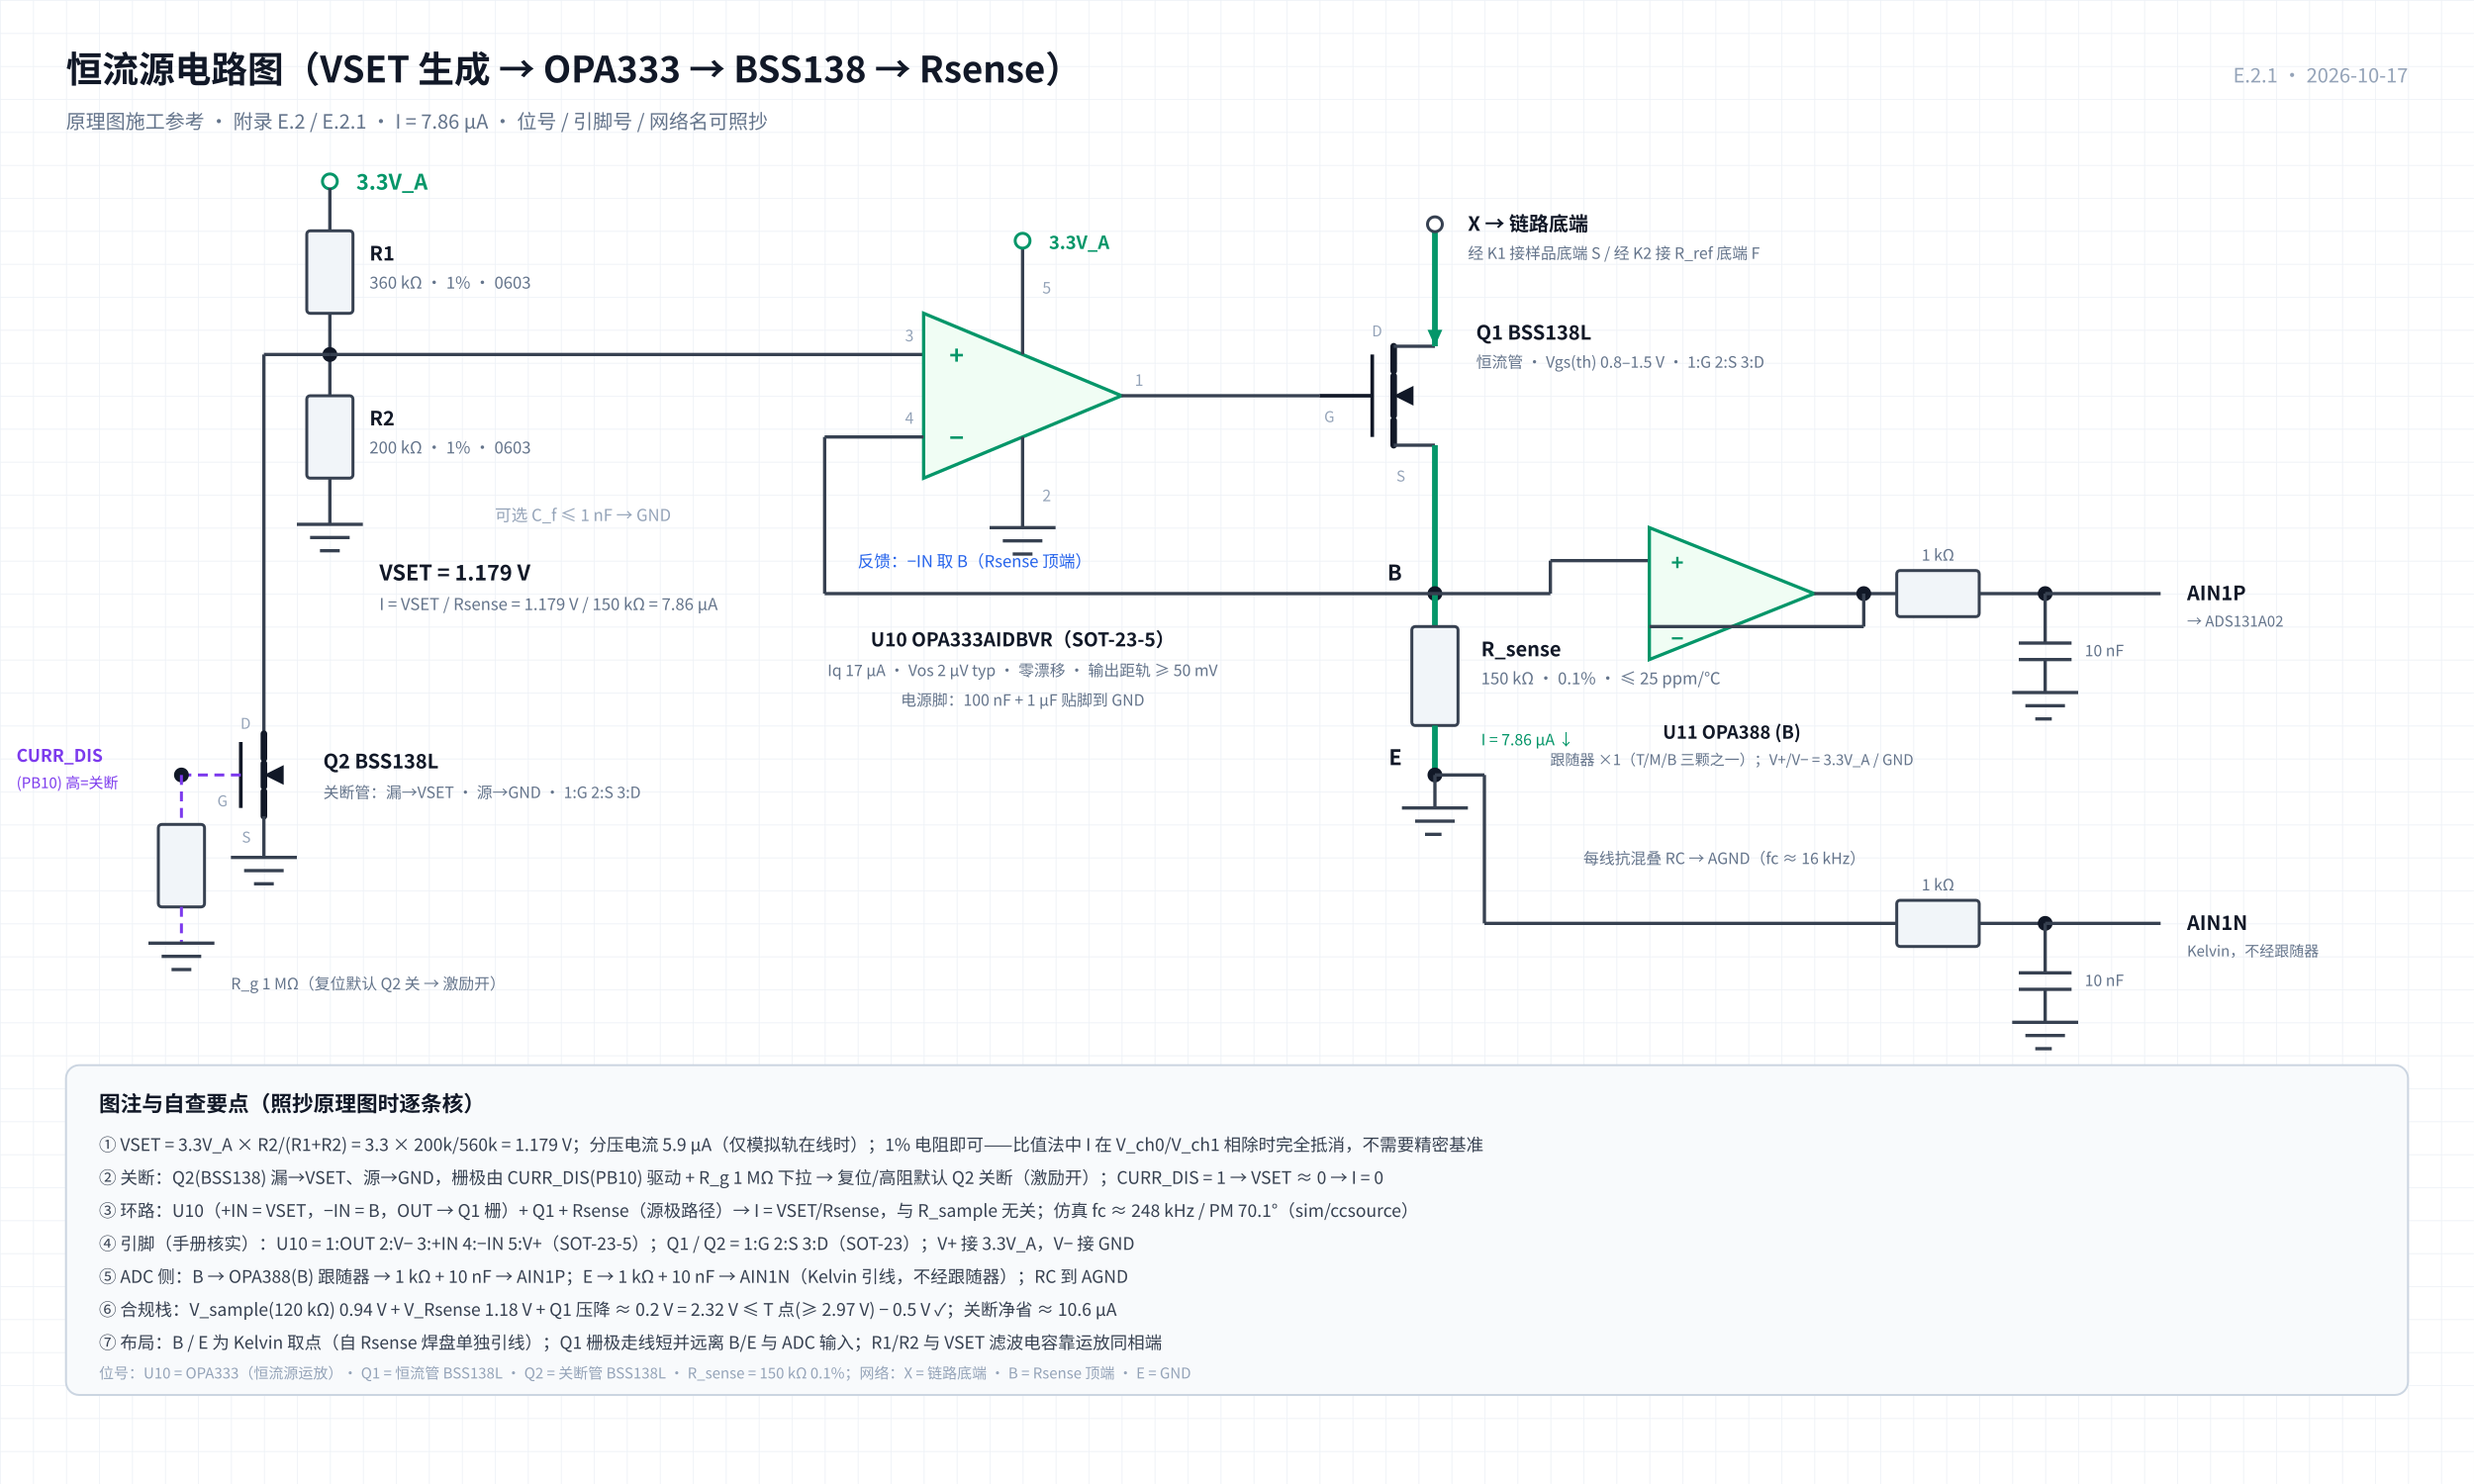
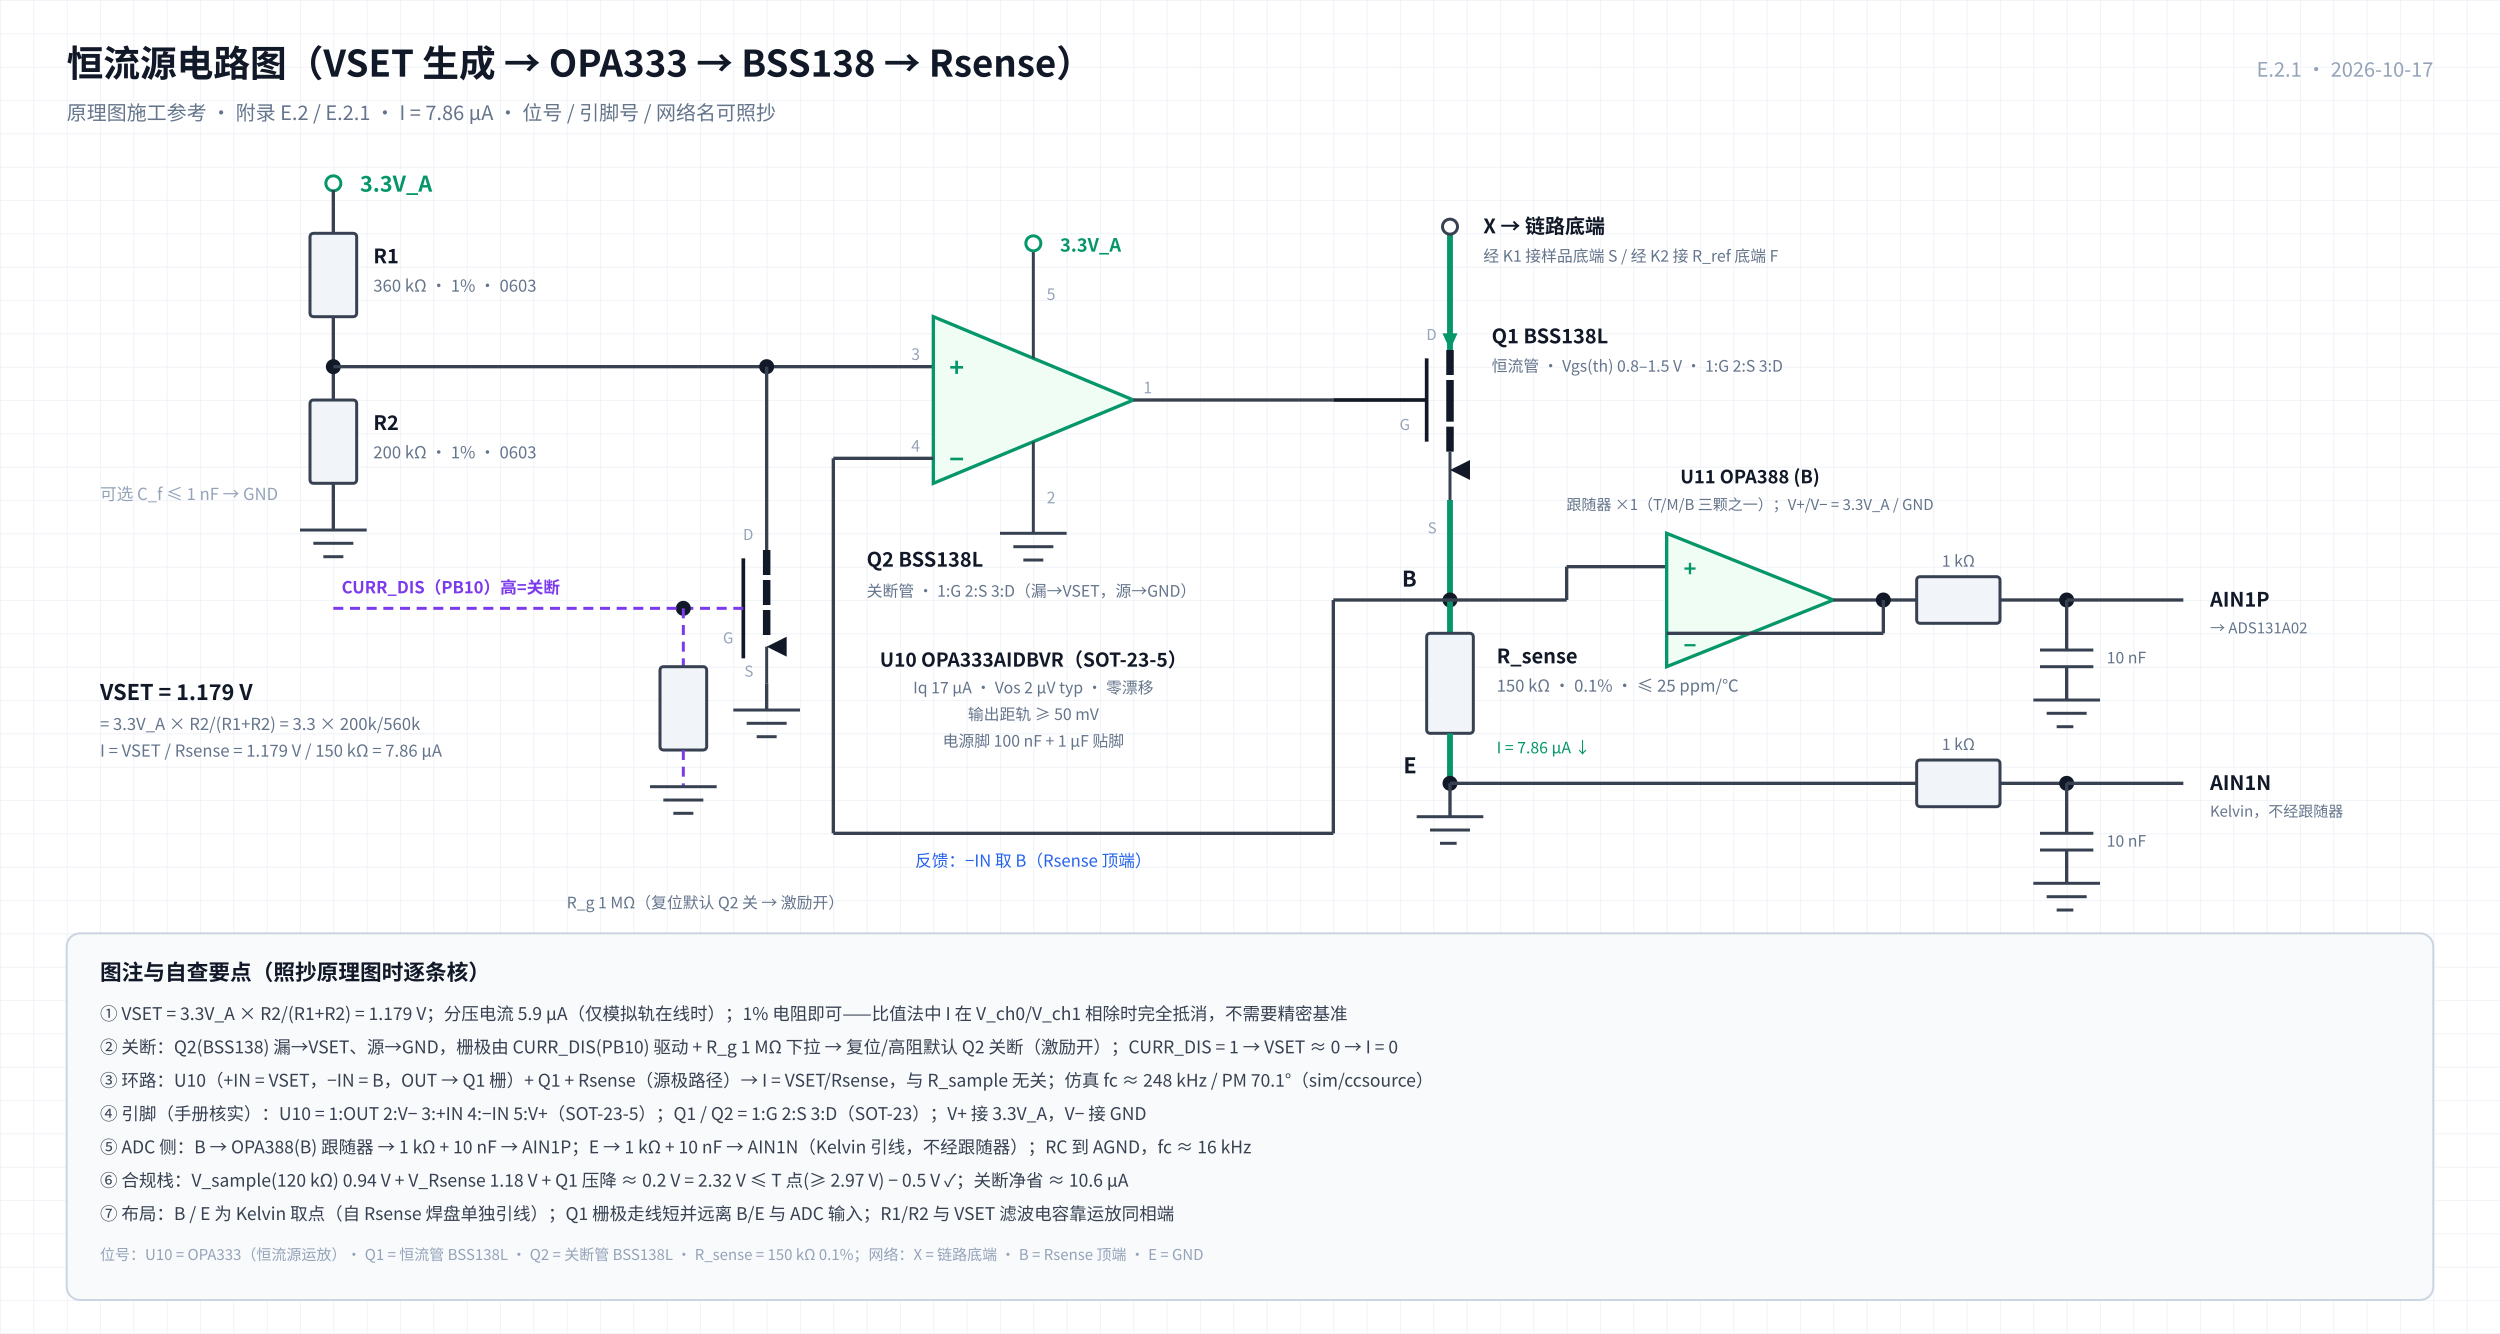
- <svg xmlns="http://www.w3.org/2000/svg" width="1500" height="900" viewBox="0 0 1500 900" font-family="'Noto Sans CJK SC','Noto Sans SC','Source Han Sans SC','PingFang SC','Microsoft YaHei',sans-serif">
+ <svg xmlns="http://www.w3.org/2000/svg" width="1500" height="800" viewBox="0 0 1500 800" font-family="'Noto Sans CJK SC','Noto Sans SC','Source Han Sans SC','PingFang SC','Microsoft YaHei',sans-serif">
  <style>
  .w   { stroke:#374151; stroke-width:2;   fill:none }
-   .sym { stroke:#374151; stroke-width:2;   fill:none; stroke-linejoin:round }
-   .mos { stroke:#111827; stroke-width:4;   fill:none; stroke-linecap:round }
+   .sym { stroke:#374151; stroke-width:1.8; fill:none; stroke-linejoin:round }
+   .mos { stroke:#111827; stroke-width:4.5; fill:none; stroke-linecap:butt }
  .gate{ stroke:#111827; stroke-width:2.2; fill:none }
  .p   { stroke:#7c3aed; stroke-width:1.8; fill:none; stroke-dasharray:6,4 }
  .gw  { stroke:#059669; stroke-width:3.5; fill:none }
</style>
  <defs>
    <pattern id="grid" width="20" height="20" patternUnits="userSpaceOnUse">
      <path d="M20,0 L0,0 0,20" fill="none" stroke="#eef2f7" stroke-width="1" />
    </pattern>
    <marker id="arrG" markerUnits="userSpaceOnUse" markerWidth="12" markerHeight="11" refX="10" refY="4.5" orient="auto">
      <path d="M0,0 L10,4.5 L0,9 z" fill="#059669" />
    </marker>
  </defs>
-   <rect x="0" y="0" width="1500" height="900" fill="#ffffff" />
-   <rect x="0" y="0" width="1500" height="900" fill="url(#grid)" />
-   <text x="40" y="50" font-size="22" font-weight="bold" fill="#111827">恒流源电路图（VSET 生成 → OPA333 → BSS138 → Rsense）</text>
-   <text x="40" y="78" font-size="12" fill="#64748b">原理图施工参考 · 附录 E.2 / E.2.1 · I = 7.86 µA · 位号 / 引脚号 / 网络名可照抄</text>
-   <text x="1460" y="50" font-size="12" fill="#94a3b8" text-anchor="end">E.2.1 · 2026-10-17</text>
+   <rect x="0" y="0" width="1500" height="800" fill="#ffffff" />
+   <rect x="0" y="0" width="1500" height="800" fill="url(#grid)" />
+   <text x="40" y="46" font-size="22" font-weight="bold" fill="#111827">恒流源电路图（VSET 生成 → OPA333 → BSS138 → Rsense）</text>
+   <text x="40" y="72" font-size="12" fill="#64748b">原理图施工参考 · 附录 E.2 / E.2.1 · I = 7.86 µA · 位号 / 引脚号 / 网络名可照抄</text>
+   <text x="1460" y="46" font-size="12" fill="#94a3b8" text-anchor="end">E.2.1 · 2026-10-17</text>
  <circle cx="200" cy="110" r="4.5" fill="#ffffff" stroke="#059669" stroke-width="1.8" />
  <text x="216" y="115" font-size="13" font-weight="bold" fill="#059669">3.3V_A</text>
  <line x1="200" y1="114" x2="200" y2="140" class="w" />
  <rect x="186" y="140" width="28" height="50" rx="2" fill="#f1f5f9" stroke="#374151" stroke-width="1.8" />
  <text x="224" y="158" font-size="12" font-weight="bold" fill="#111827">R1</text>
  <text x="224" y="175" font-size="10" fill="#64748b">360 kΩ · 1%  ·  0603</text>
  <line x1="200" y1="190" x2="200" y2="240" class="w" />
-   <circle cx="200" cy="215" r="4.5" fill="#111827" />
+   <circle cx="200" cy="220" r="4.5" fill="#111827" />
  <rect x="186" y="240" width="28" height="50" rx="2" fill="#f1f5f9" stroke="#374151" stroke-width="1.8" />
  <text x="224" y="258" font-size="12" font-weight="bold" fill="#111827">R2</text>
  <text x="224" y="275" font-size="10" fill="#64748b">200 kΩ · 1%  ·  0603</text>
  <line x1="200" y1="290" x2="200" y2="318" class="w" />
  <line x1="180" y1="318" x2="220" y2="318" class="sym" />
  <line x1="188" y1="326" x2="212" y2="326" class="sym" />
  <line x1="194" y1="334" x2="206" y2="334" class="sym" />
-   <text x="230" y="352" font-size="13" font-weight="bold" fill="#111827">VSET = 1.179 V</text>
-   <text x="230" y="370" font-size="10" fill="#64748b">I = VSET / Rsense = 1.179 V / 150 kΩ = 7.86 µA</text>
-   <text x="300" y="316" font-size="10" fill="#94a3b8">可选 C_f ≤ 1 nF → GND</text>
-   <line x1="200" y1="215" x2="160" y2="215" class="w" />
-   <line x1="160" y1="215" x2="160" y2="445" class="w" />
-   <line x1="160" y1="445" x2="160" y2="460" class="mos" />
-   <line x1="160" y1="463" x2="160" y2="477" class="mos" />
-   <line x1="160" y1="480" x2="160" y2="495" class="mos" />
-   <line x1="146" y1="450" x2="146" y2="490" class="gate" />
-   <polygon points="160,470 172,464 172,476" fill="#111827" stroke="none" />
-   <text x="152" y="442" font-size="9" fill="#94a3b8" text-anchor="end">D</text>
-   <text x="152" y="511" font-size="9" fill="#94a3b8" text-anchor="end">S</text>
-   <text x="138" y="489" font-size="9" fill="#94a3b8" text-anchor="end">G</text>
-   <line x1="110" y1="470" x2="146" y2="470" class="p" />
-   <line x1="160" y1="495" x2="160" y2="520" class="w" />
-   <line x1="140" y1="520" x2="180" y2="520" class="sym" />
-   <line x1="148" y1="528" x2="172" y2="528" class="sym" />
-   <line x1="154" y1="536" x2="166" y2="536" class="sym" />
-   <circle cx="110" cy="470" r="4.5" fill="#111827" />
-   <line x1="110" y1="470" x2="110" y2="500" class="p" />
-   <rect x="96" y="500" width="28" height="50" rx="2" fill="#f1f5f9" stroke="#374151" stroke-width="1.8" />
-   <line x1="110" y1="550" x2="110" y2="572" class="p" />
-   <line x1="90" y1="572" x2="130" y2="572" class="sym" />
-   <line x1="98" y1="580" x2="122" y2="580" class="sym" />
-   <line x1="104" y1="588" x2="116" y2="588" class="sym" />
-   <text x="10" y="462" font-size="10.5" font-weight="bold" fill="#7c3aed">CURR_DIS</text>
-   <text x="10" y="478" font-size="9" fill="#7c3aed">(PB10) 高=关断</text>
-   <text x="140" y="600" font-size="9.5" fill="#64748b">R_g 1 MΩ（复位默认 Q2 关 → 激励开）</text>
-   <text x="196" y="466" font-size="12" font-weight="bold" fill="#111827">Q2 BSS138L</text>
-   <text x="196" y="484" font-size="9.5" fill="#64748b">关断管：漏→VSET · 源→GND · 1:G 2:S 3:D</text>
-   <line x1="200" y1="215" x2="560" y2="215" class="w" />
+   <text x="60" y="300" font-size="10" fill="#94a3b8">可选 C_f ≤ 1 nF → GND</text>
+   <text x="60" y="420" font-size="13" font-weight="bold" fill="#111827">VSET = 1.179 V</text>
+   <text x="60" y="438" font-size="10" fill="#64748b">= 3.3V_A × R2/(R1+R2) = 3.3 × 200k/560k</text>
+   <text x="60" y="454" font-size="10" fill="#64748b">I = VSET / Rsense = 1.179 V / 150 kΩ = 7.86 µA</text>
+   <line x1="200" y1="220" x2="560" y2="220" class="w" />
+   <circle cx="460" cy="220" r="4.5" fill="#111827" />
+   <line x1="460" y1="220" x2="460" y2="330" class="w" />
+   <line x1="460" y1="330" x2="460" y2="345" class="mos" />
+   <line x1="460" y1="348" x2="460" y2="363" class="mos" />
+   <line x1="460" y1="366" x2="460" y2="381" class="mos" />
+   <line x1="446" y1="335" x2="446" y2="395" class="gate" />
+   <line x1="460" y1="388" x2="460" y2="410" class="sym" />
+   <polygon points="460,388 472,382 472,394" fill="#111827" stroke="none" />
+   <text x="452" y="324" font-size="9" fill="#94a3b8" text-anchor="end">D</text>
+   <text x="452" y="406" font-size="9" fill="#94a3b8" text-anchor="end">S</text>
+   <text x="440" y="386" font-size="9" fill="#94a3b8" text-anchor="end">G</text>
+   <line x1="410" y1="365" x2="446" y2="365" class="p" />
+   <line x1="460" y1="410" x2="460" y2="426" class="w" />
+   <line x1="440" y1="426" x2="480" y2="426" class="sym" />
+   <line x1="448" y1="434" x2="472" y2="434" class="sym" />
+   <line x1="454" y1="442" x2="466" y2="442" class="sym" />
+   <circle cx="410" cy="365" r="4.5" fill="#111827" />
+   <line x1="200" y1="365" x2="410" y2="365" class="p" />
+   <line x1="410" y1="365" x2="410" y2="400" class="p" />
+   <rect x="396" y="400" width="28" height="50" rx="2" fill="#f1f5f9" stroke="#374151" stroke-width="1.8" />
+   <line x1="410" y1="450" x2="410" y2="472" class="p" />
+   <line x1="390" y1="472" x2="430" y2="472" class="sym" />
+   <line x1="398" y1="480" x2="422" y2="480" class="sym" />
+   <line x1="404" y1="488" x2="416" y2="488" class="sym" />
+   <text x="336" y="356" font-size="10" font-weight="bold" fill="#7c3aed" text-anchor="end">CURR_DIS（PB10）高=关断</text>
+   <text x="340" y="545" font-size="9.5" fill="#64748b">R_g 1 MΩ（复位默认 Q2 关 → 激励开）</text>
+   <text x="520" y="340" font-size="12" font-weight="bold" fill="#111827">Q2 BSS138L</text>
+   <text x="520" y="358" font-size="9.5" fill="#64748b">关断管 · 1:G 2:S 3:D（漏→VSET，源→GND）</text>
  <polygon points="560,190 560,290 680,240" fill="#f0fdf4" stroke="#059669" stroke-width="2" />
-   <text x="580" y="221" font-size="15" font-weight="bold" fill="#059669" text-anchor="middle">+</text>
-   <text x="580" y="271" font-size="15" font-weight="bold" fill="#059669" text-anchor="middle">−</text>
-   <text x="554" y="207" font-size="9.5" fill="#94a3b8" text-anchor="end">3</text>
-   <text x="554" y="257" font-size="9.5" fill="#94a3b8" text-anchor="end">4</text>
-   <text x="688" y="234" font-size="9.5" fill="#94a3b8">1</text>
-   <text x="632" y="178" font-size="9.5" fill="#94a3b8">5</text>
-   <text x="632" y="304" font-size="9.5" fill="#94a3b8">2</text>
+   <text x="574" y="226" font-size="15" font-weight="bold" fill="#059669" text-anchor="middle">+</text>
+   <text x="574" y="281" font-size="15" font-weight="bold" fill="#059669" text-anchor="middle">−</text>
+   <text x="552" y="216" font-size="9.5" fill="#94a3b8" text-anchor="end">3</text>
+   <text x="552" y="271" font-size="9.5" fill="#94a3b8" text-anchor="end">4</text>
+   <text x="686" y="236" font-size="9.5" fill="#94a3b8">1</text>
+   <text x="628" y="180" font-size="9.5" fill="#94a3b8">5</text>
+   <text x="628" y="302" font-size="9.5" fill="#94a3b8">2</text>
  <line x1="620" y1="215" x2="620" y2="150" class="sym" />
  <circle cx="620" cy="146" r="4.5" fill="#ffffff" stroke="#059669" stroke-width="1.8" />
  <text x="636" y="151" font-size="11" font-weight="bold" fill="#059669">3.3V_A</text>
  <line x1="620" y1="265" x2="620" y2="320" class="sym" />
  <line x1="600" y1="320" x2="640" y2="320" class="sym" />
  <line x1="608" y1="328" x2="632" y2="328" class="sym" />
  <line x1="614" y1="336" x2="626" y2="336" class="sym" />
-   <text x="620" y="392" font-size="11.5" font-weight="bold" fill="#111827" text-anchor="middle">U10 OPA333AIDBVR（SOT-23-5）</text>
-   <text x="620" y="410" font-size="9.5" fill="#64748b" text-anchor="middle">Iq 17 µA · Vos 2 µV typ · 零漂移 · 输出距轨 ≥ 50 mV</text>
-   <text x="620" y="428" font-size="9.5" fill="#64748b" text-anchor="middle">电源脚：100 nF + 1 µF 贴脚到 GND</text>
+   <text x="620" y="400" font-size="11.5" font-weight="bold" fill="#111827" text-anchor="middle">U10 OPA333AIDBVR（SOT-23-5）</text>
+   <text x="620" y="416" font-size="9.5" fill="#64748b" text-anchor="middle">Iq 17 µA · Vos 2 µV typ · 零漂移</text>
+   <text x="620" y="432" font-size="9.5" fill="#64748b" text-anchor="middle">输出距轨 ≥ 50 mV</text>
+   <text x="620" y="448" font-size="9.5" fill="#64748b" text-anchor="middle">电源脚 100 nF + 1 µF 贴脚</text>
  <line x1="680" y1="240" x2="800" y2="240" class="w" />
-   <line x1="800" y1="240" x2="832" y2="240" class="gate" />
-   <line x1="832" y1="215" x2="832" y2="265" class="gate" />
-   <line x1="845" y1="210" x2="845" y2="225" class="mos" />
-   <line x1="845" y1="228" x2="845" y2="252" class="mos" />
-   <line x1="845" y1="255" x2="845" y2="270" class="mos" />
-   <polygon points="845,240 857,234 857,246" fill="#111827" stroke="none" />
-   <text x="838" y="204" font-size="9" fill="#94a3b8" text-anchor="end">D</text>
-   <text x="852" y="292" font-size="9" fill="#94a3b8" text-anchor="end">S</text>
-   <text x="806" y="256" font-size="9" fill="#94a3b8" text-anchor="middle">G</text>
-   <line x1="845" y1="210" x2="870" y2="210" class="sym" />
-   <line x1="845" y1="270" x2="870" y2="270" class="sym" />
+   <line x1="800" y1="240" x2="856" y2="240" class="gate" />
+   <line x1="856" y1="215" x2="856" y2="265" class="gate" />
+   <line x1="870" y1="210" x2="870" y2="225" class="mos" />
+   <line x1="870" y1="228" x2="870" y2="253" class="mos" />
+   <line x1="870" y1="256" x2="870" y2="271" class="mos" />
+   <line x1="870" y1="271" x2="870" y2="300" class="sym" />
+   <polygon points="870,282 882,276 882,288" fill="#111827" stroke="none" />
+   <text x="862" y="204" font-size="9" fill="#94a3b8" text-anchor="end">D</text>
+   <text x="862" y="320" font-size="9" fill="#94a3b8" text-anchor="end">S</text>
+   <text x="846" y="258" font-size="9" fill="#94a3b8" text-anchor="end">G</text>
  <line x1="870" y1="180" x2="870" y2="210" class="gw" marker-end="url(#arrG)" />
  <line x1="870" y1="140" x2="870" y2="180" class="gw" />
  <circle cx="870" cy="136" r="4.5" fill="#ffffff" stroke="#374151" stroke-width="1.8" />
  <text x="890" y="140" font-size="12" font-weight="bold" fill="#111827">X → 链路底端</text>
  <text x="890" y="157" font-size="9.5" fill="#64748b">经 K1 接样品底端 S / 经 K2 接 R_ref 底端 F</text>
  <text x="895" y="206" font-size="12" font-weight="bold" fill="#111827">Q1 BSS138L</text>
  <text x="895" y="223" font-size="9.5" fill="#64748b">恒流管 · Vgs(th) 0.8–1.5 V · 1:G 2:S 3:D</text>
-   <line x1="870" y1="270" x2="870" y2="360" class="gw" />
+   <line x1="870" y1="300" x2="870" y2="360" class="gw" />
  <circle cx="870" cy="360" r="4.5" fill="#111827" />
  <text x="850" y="352" font-size="13" font-weight="bold" fill="#111827" text-anchor="end">B</text>
  <line x1="870" y1="360" x2="870" y2="380" class="gw" />
  <rect x="856" y="380" width="28" height="60" rx="2" fill="#f1f5f9" stroke="#374151" stroke-width="1.8" />
  <text x="898" y="398" font-size="12" font-weight="bold" fill="#111827">R_sense</text>
  <text x="898" y="415" font-size="10" fill="#64748b">150 kΩ · 0.1%  ·  ≤ 25 ppm/℃</text>
  <line x1="870" y1="440" x2="870" y2="470" class="gw" />
  <circle cx="870" cy="470" r="4.5" fill="#111827" />
  <text x="850" y="464" font-size="13" font-weight="bold" fill="#111827" text-anchor="end">E</text>
  <line x1="870" y1="470" x2="870" y2="490" class="w" />
  <line x1="850" y1="490" x2="890" y2="490" class="sym" />
  <line x1="858" y1="498" x2="882" y2="498" class="sym" />
  <line x1="864" y1="506" x2="874" y2="506" class="sym" />
  <text x="898" y="452" font-size="9.5" fill="#059669">I = 7.86 µA ↓</text>
-   <line x1="870" y1="360" x2="500" y2="360" class="w" />
-   <line x1="500" y1="360" x2="500" y2="265" class="w" />
-   <line x1="500" y1="265" x2="560" y2="265" class="w" />
-   <text x="520" y="344" font-size="10" fill="#2563eb">反馈：−IN 取 B（Rsense 顶端）</text>
+   <line x1="870" y1="360" x2="800" y2="360" class="w" />
+   <line x1="800" y1="360" x2="800" y2="500" class="w" />
+   <line x1="800" y1="500" x2="500" y2="500" class="w" />
+   <line x1="500" y1="500" x2="500" y2="275" class="w" />
+   <line x1="500" y1="275" x2="560" y2="275" class="w" />
+   <text x="620" y="520" font-size="10" fill="#2563eb" text-anchor="middle">反馈：−IN 取 B（Rsense 顶端）</text>
  <line x1="870" y1="360" x2="940" y2="360" class="w" />
  <line x1="940" y1="360" x2="940" y2="340" class="w" />
  <line x1="940" y1="340" x2="1000" y2="340" class="w" />
  <polygon points="1000,320 1000,400 1100,360" fill="#f0fdf4" stroke="#059669" stroke-width="2" />
-   <text x="1017" y="346" font-size="13" font-weight="bold" fill="#059669" text-anchor="middle">+</text>
-   <text x="1017" y="392" font-size="13" font-weight="bold" fill="#059669" text-anchor="middle">−</text>
+   <text x="1014" y="346" font-size="13" font-weight="bold" fill="#059669" text-anchor="middle">+</text>
+   <text x="1014" y="392" font-size="13" font-weight="bold" fill="#059669" text-anchor="middle">−</text>
  <line x1="1100" y1="360" x2="1150" y2="360" class="w" />
  <circle cx="1130" cy="360" r="4.5" fill="#111827" />
  <line x1="1130" y1="360" x2="1130" y2="380" class="w" />
  <line x1="1130" y1="380" x2="1000" y2="380" class="w" />
-   <text x="1050" y="448" font-size="11" font-weight="bold" fill="#111827" text-anchor="middle">U11 OPA388 (B)</text>
-   <text x="1050" y="464" font-size="9" fill="#64748b" text-anchor="middle">跟随器 ×1（T/M/B 三颗之一）；V+/V− = 3.3V_A / GND</text>
+   <text x="1050" y="290" font-size="11" font-weight="bold" fill="#111827" text-anchor="middle">U11 OPA388 (B)</text>
+   <text x="1050" y="306" font-size="9" fill="#64748b" text-anchor="middle">跟随器 ×1（T/M/B 三颗之一）；V+/V− = 3.3V_A / GND</text>
  <rect x="1150" y="346" width="50" height="28" rx="2" fill="#f1f5f9" stroke="#374151" stroke-width="1.8" />
  <text x="1175" y="340" font-size="9.5" fill="#64748b" text-anchor="middle">1 kΩ</text>
  <line x1="1200" y1="360" x2="1240" y2="360" class="w" />
  <circle cx="1240" cy="360" r="4.5" fill="#111827" />
  <line x1="1240" y1="360" x2="1240" y2="390" class="w" />
  <line x1="1224" y1="390" x2="1256" y2="390" class="sym" />
  <line x1="1224" y1="400" x2="1256" y2="400" class="sym" />
  <line x1="1240" y1="400" x2="1240" y2="420" class="w" />
  <line x1="1220" y1="420" x2="1260" y2="420" class="sym" />
  <line x1="1228" y1="428" x2="1252" y2="428" class="sym" />
  <line x1="1234" y1="436" x2="1244" y2="436" class="sym" />
  <text x="1264" y="398" font-size="9.5" fill="#64748b">10 nF</text>
  <line x1="1240" y1="360" x2="1310" y2="360" class="w" />
  <text x="1326" y="364" font-size="12" font-weight="bold" fill="#111827">AIN1P</text>
  <text x="1326" y="380" font-size="9" fill="#64748b">→ ADS131A02</text>
-   <line x1="870" y1="470" x2="900" y2="470" class="w" />
-   <line x1="900" y1="470" x2="900" y2="560" class="w" />
-   <line x1="900" y1="560" x2="1150" y2="560" class="w" />
-   <rect x="1150" y="546" width="50" height="28" rx="2" fill="#f1f5f9" stroke="#374151" stroke-width="1.8" />
-   <text x="1175" y="540" font-size="9.5" fill="#64748b" text-anchor="middle">1 kΩ</text>
-   <line x1="1200" y1="560" x2="1240" y2="560" class="w" />
-   <circle cx="1240" cy="560" r="4.5" fill="#111827" />
-   <line x1="1240" y1="560" x2="1240" y2="590" class="w" />
-   <line x1="1224" y1="590" x2="1256" y2="590" class="sym" />
-   <line x1="1224" y1="600" x2="1256" y2="600" class="sym" />
-   <line x1="1240" y1="600" x2="1240" y2="620" class="w" />
-   <line x1="1220" y1="620" x2="1260" y2="620" class="sym" />
-   <line x1="1228" y1="628" x2="1252" y2="628" class="sym" />
-   <line x1="1234" y1="636" x2="1244" y2="636" class="sym" />
-   <text x="1264" y="598" font-size="9.5" fill="#64748b">10 nF</text>
-   <line x1="1240" y1="560" x2="1310" y2="560" class="w" />
-   <text x="1326" y="564" font-size="12" font-weight="bold" fill="#111827">AIN1N</text>
-   <text x="1326" y="580" font-size="9" fill="#64748b">Kelvin，不经跟随器</text>
-   <text x="960" y="524" font-size="9.5" fill="#64748b">每线抗混叠 RC → AGND（fc ≈ 16 kHz）</text>
-   <rect x="40" y="646" width="1420" height="200" rx="8" fill="#f8fafc" stroke="#cbd5e1" stroke-width="1.2" />
-   <text x="60" y="674" font-size="13" font-weight="bold" fill="#111827">图注与自查要点（照抄原理图时逐条核）</text>
-   <text x="60" y="698" font-size="10.5" fill="#374151">① VSET = 3.3V_A × R2/(R1+R2) = 3.3 × 200k/560k = 1.179 V；分压电流 5.9 µA（仅模拟轨在线时）；1% 电阻即可——比值法中 I 在 V_ch0/V_ch1 相除时完全抵消，不需要精密基准</text>
-   <text x="60" y="718" font-size="10.5" fill="#374151">② 关断：Q2(BSS138) 漏→VSET、源→GND，栅极由 CURR_DIS(PB10) 驱动 + R_g 1 MΩ 下拉 → 复位/高阻默认 Q2 关断（激励开）；CURR_DIS = 1 → VSET ≈ 0 → I = 0</text>
-   <text x="60" y="738" font-size="10.5" fill="#374151">③ 环路：U10（+IN = VSET，−IN = B，OUT → Q1 栅）+ Q1 + Rsense（源极路径）→ I = VSET/Rsense，与 R_sample 无关；仿真 fc ≈ 248 kHz / PM 70.1°（sim/ccsource）</text>
-   <text x="60" y="758" font-size="10.5" fill="#374151">④ 引脚（手册核实）：U10 = 1:OUT 2:V− 3:+IN 4:−IN 5:V+（SOT-23-5）；Q1 / Q2 = 1:G 2:S 3:D（SOT-23）；V+ 接 3.3V_A，V− 接 GND</text>
-   <text x="60" y="778" font-size="10.5" fill="#374151">⑤ ADC 侧：B → OPA388(B) 跟随器 → 1 kΩ + 10 nF → AIN1P；E → 1 kΩ + 10 nF → AIN1N（Kelvin 引线，不经跟随器）；RC 到 AGND</text>
-   <text x="60" y="798" font-size="10.5" fill="#374151">⑥ 合规栈：V_sample(120 kΩ) 0.94 V + V_Rsense 1.18 V + Q1 压降 ≈ 0.2 V = 2.32 V ≤ T 点(≥ 2.97 V) − 0.5 V ✓；关断净省 ≈ 10.6 µA</text>
-   <text x="60" y="818" font-size="10.5" fill="#374151">⑦ 布局：B / E 为 Kelvin 取点（自 Rsense 焊盘单独引线）；Q1 栅极走线短并远离 B/E 与 ADC 输入；R1/R2 与 VSET 滤波电容靠运放同相端</text>
-   <text x="60" y="836" font-size="9" fill="#94a3b8">位号：U10 = OPA333（恒流源运放）· Q1 = 恒流管 BSS138L · Q2 = 关断管 BSS138L · R_sense = 150 kΩ 0.1%；网络：X = 链路底端 · B = Rsense 顶端 · E = GND</text>
+   <line x1="870" y1="470" x2="1150" y2="470" class="w" />
+   <rect x="1150" y="456" width="50" height="28" rx="2" fill="#f1f5f9" stroke="#374151" stroke-width="1.8" />
+   <text x="1175" y="450" font-size="9.5" fill="#64748b" text-anchor="middle">1 kΩ</text>
+   <line x1="1200" y1="470" x2="1240" y2="470" class="w" />
+   <circle cx="1240" cy="470" r="4.5" fill="#111827" />
+   <line x1="1240" y1="470" x2="1240" y2="500" class="w" />
+   <line x1="1224" y1="500" x2="1256" y2="500" class="sym" />
+   <line x1="1224" y1="510" x2="1256" y2="510" class="sym" />
+   <line x1="1240" y1="510" x2="1240" y2="530" class="w" />
+   <line x1="1220" y1="530" x2="1260" y2="530" class="sym" />
+   <line x1="1228" y1="538" x2="1252" y2="538" class="sym" />
+   <line x1="1234" y1="546" x2="1244" y2="546" class="sym" />
+   <text x="1264" y="508" font-size="9.5" fill="#64748b">10 nF</text>
+   <line x1="1240" y1="470" x2="1310" y2="470" class="w" />
+   <text x="1326" y="474" font-size="12" font-weight="bold" fill="#111827">AIN1N</text>
+   <text x="1326" y="490" font-size="9" fill="#64748b">Kelvin，不经跟随器</text>
+   <rect x="40" y="560" width="1420" height="220" rx="8" fill="#f8fafc" stroke="#cbd5e1" stroke-width="1.2" />
+   <text x="60" y="588" font-size="13" font-weight="bold" fill="#111827">图注与自查要点（照抄原理图时逐条核）</text>
+   <text x="60" y="612" font-size="10.5" fill="#374151">① VSET = 3.3V_A × R2/(R1+R2) = 1.179 V；分压电流 5.9 µA（仅模拟轨在线时）；1% 电阻即可——比值法中 I 在 V_ch0/V_ch1 相除时完全抵消，不需要精密基准</text>
+   <text x="60" y="632" font-size="10.5" fill="#374151">② 关断：Q2(BSS138) 漏→VSET、源→GND，栅极由 CURR_DIS(PB10) 驱动 + R_g 1 MΩ 下拉 → 复位/高阻默认 Q2 关断（激励开）；CURR_DIS = 1 → VSET ≈ 0 → I = 0</text>
+   <text x="60" y="652" font-size="10.5" fill="#374151">③ 环路：U10（+IN = VSET，−IN = B，OUT → Q1 栅）+ Q1 + Rsense（源极路径）→ I = VSET/Rsense，与 R_sample 无关；仿真 fc ≈ 248 kHz / PM 70.1°（sim/ccsource）</text>
+   <text x="60" y="672" font-size="10.5" fill="#374151">④ 引脚（手册核实）：U10 = 1:OUT 2:V− 3:+IN 4:−IN 5:V+（SOT-23-5）；Q1 / Q2 = 1:G 2:S 3:D（SOT-23）；V+ 接 3.3V_A，V− 接 GND</text>
+   <text x="60" y="692" font-size="10.5" fill="#374151">⑤ ADC 侧：B → OPA388(B) 跟随器 → 1 kΩ + 10 nF → AIN1P；E → 1 kΩ + 10 nF → AIN1N（Kelvin 引线，不经跟随器）；RC 到 AGND，fc ≈ 16 kHz</text>
+   <text x="60" y="712" font-size="10.5" fill="#374151">⑥ 合规栈：V_sample(120 kΩ) 0.94 V + V_Rsense 1.18 V + Q1 压降 ≈ 0.2 V = 2.32 V ≤ T 点(≥ 2.97 V) − 0.5 V ✓；关断净省 ≈ 10.6 µA</text>
+   <text x="60" y="732" font-size="10.5" fill="#374151">⑦ 布局：B / E 为 Kelvin 取点（自 Rsense 焊盘单独引线）；Q1 栅极走线短并远离 B/E 与 ADC 输入；R1/R2 与 VSET 滤波电容靠运放同相端</text>
+   <text x="60" y="756" font-size="9" fill="#94a3b8">位号：U10 = OPA333（恒流源运放）· Q1 = 恒流管 BSS138L · Q2 = 关断管 BSS138L · R_sense = 150 kΩ 0.1%；网络：X = 链路底端 · B = Rsense 顶端 · E = GND</text>
</svg>
